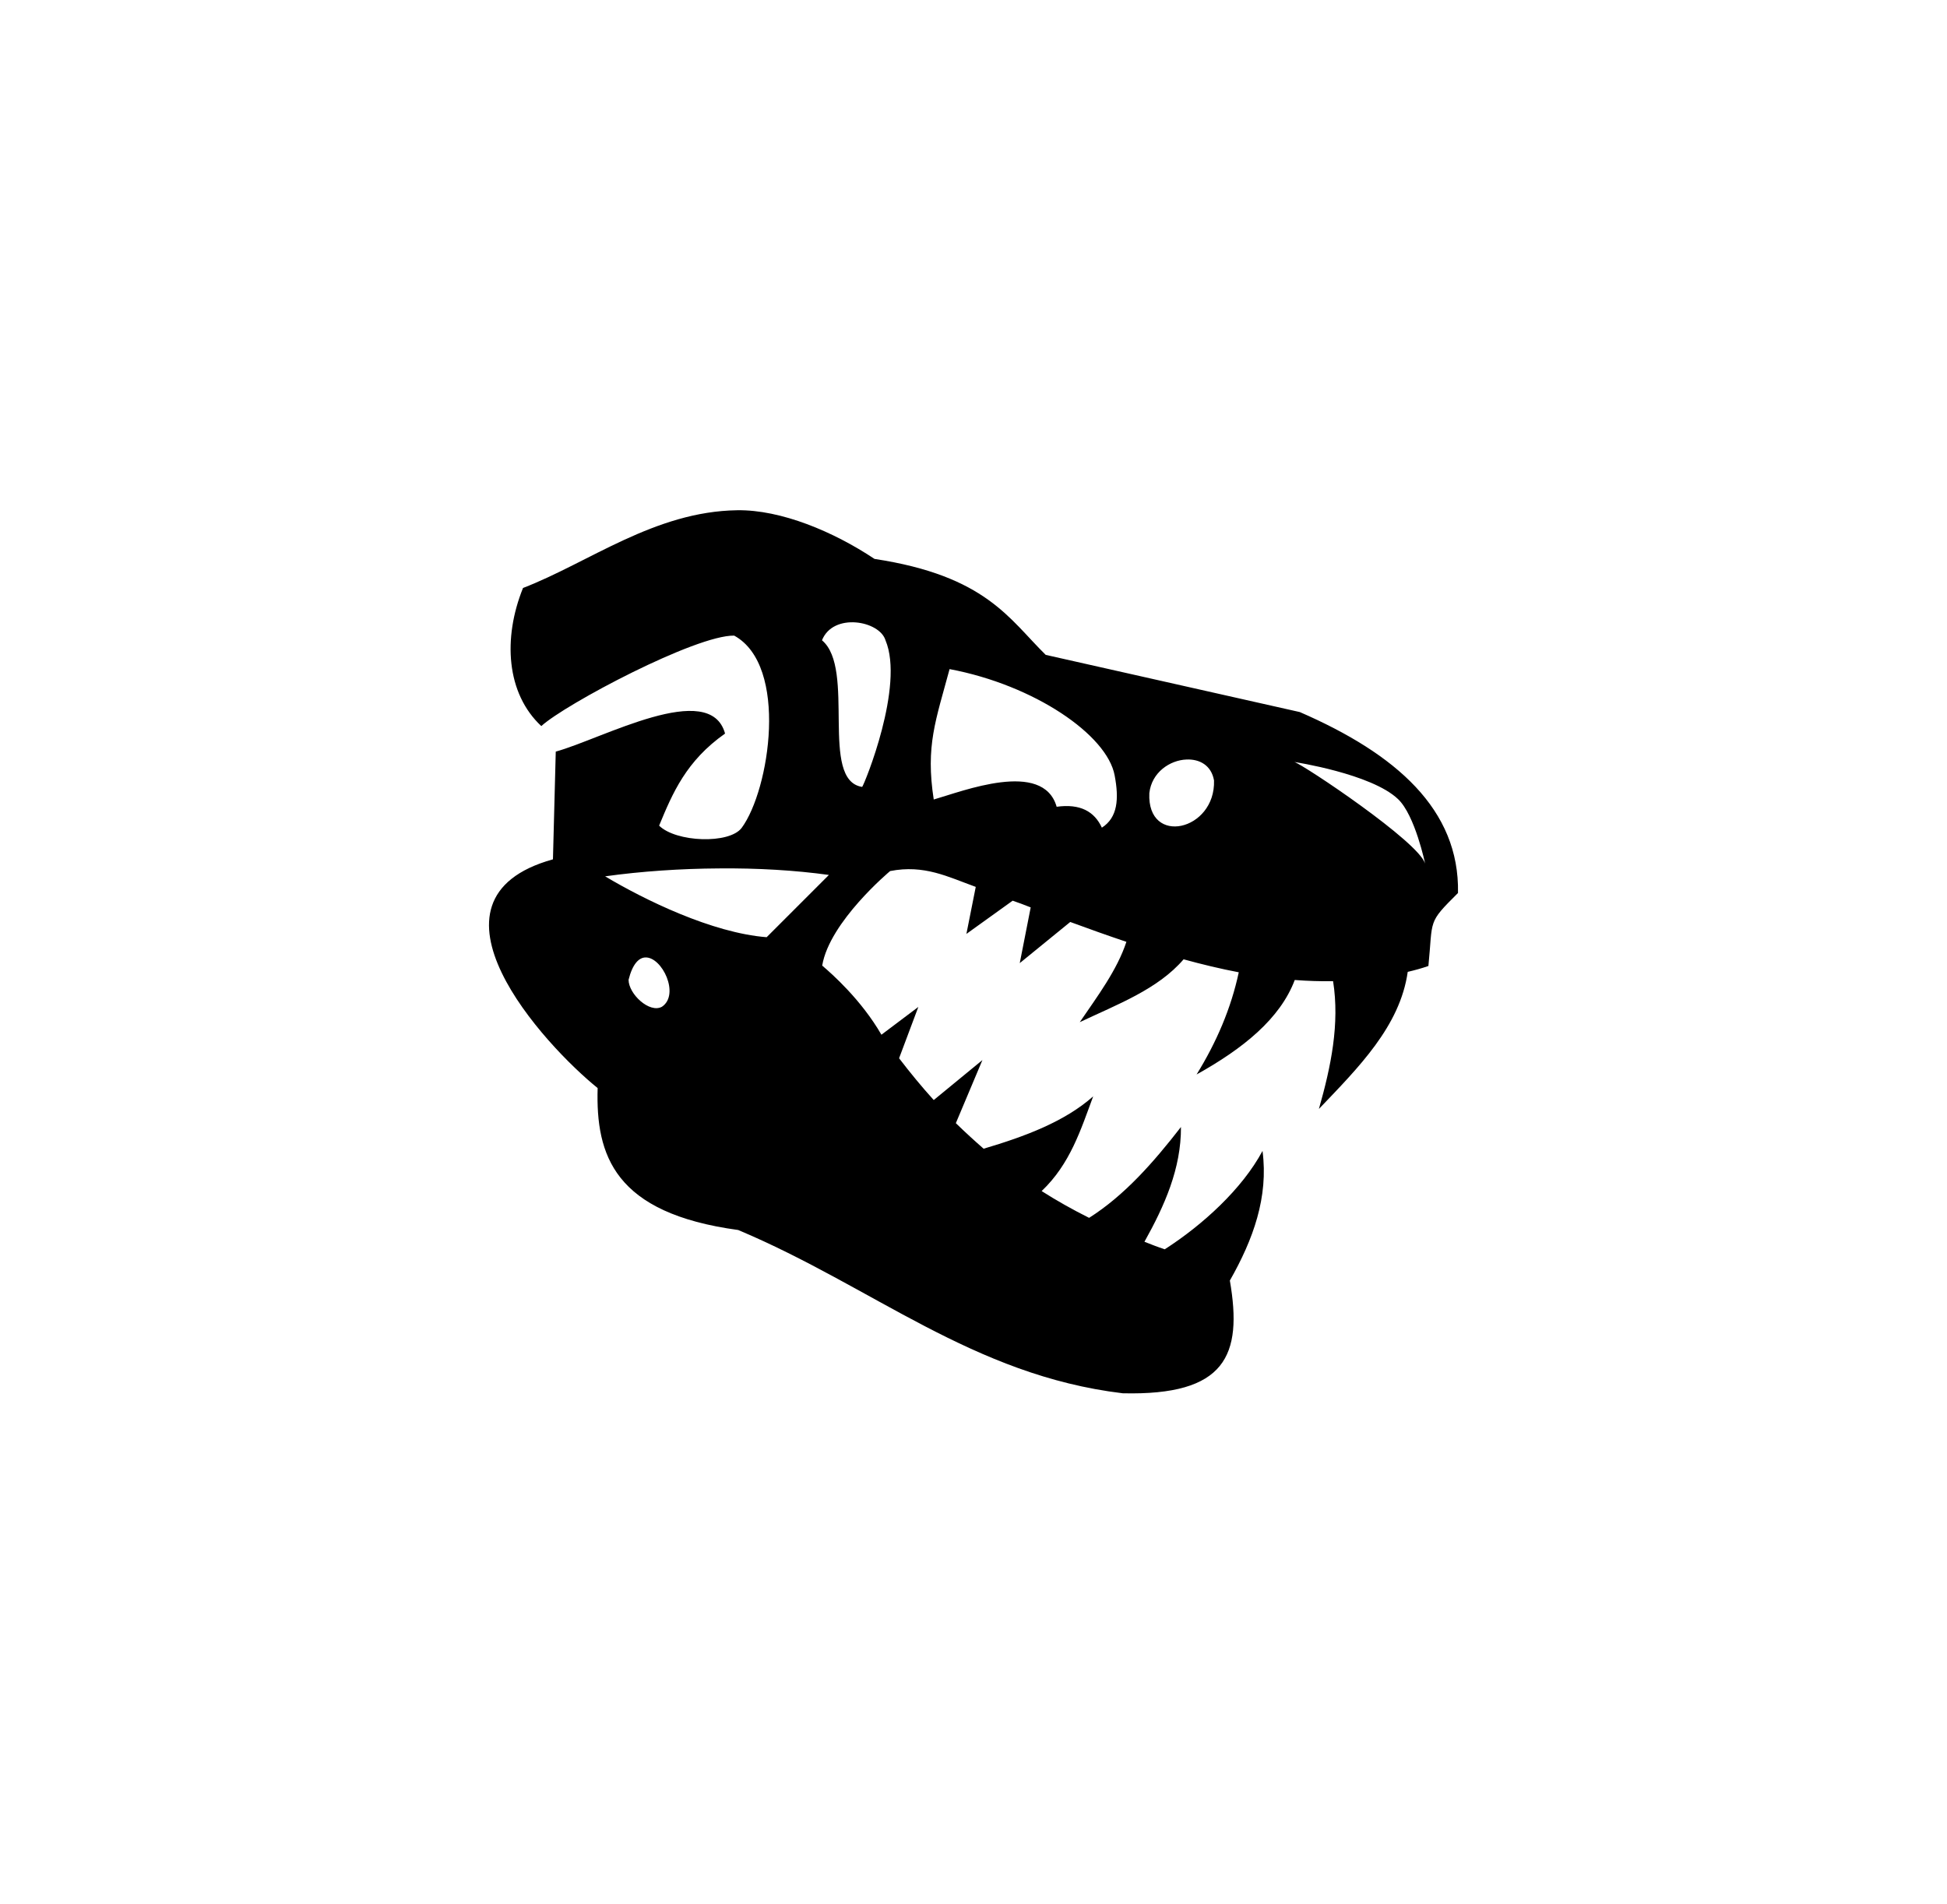
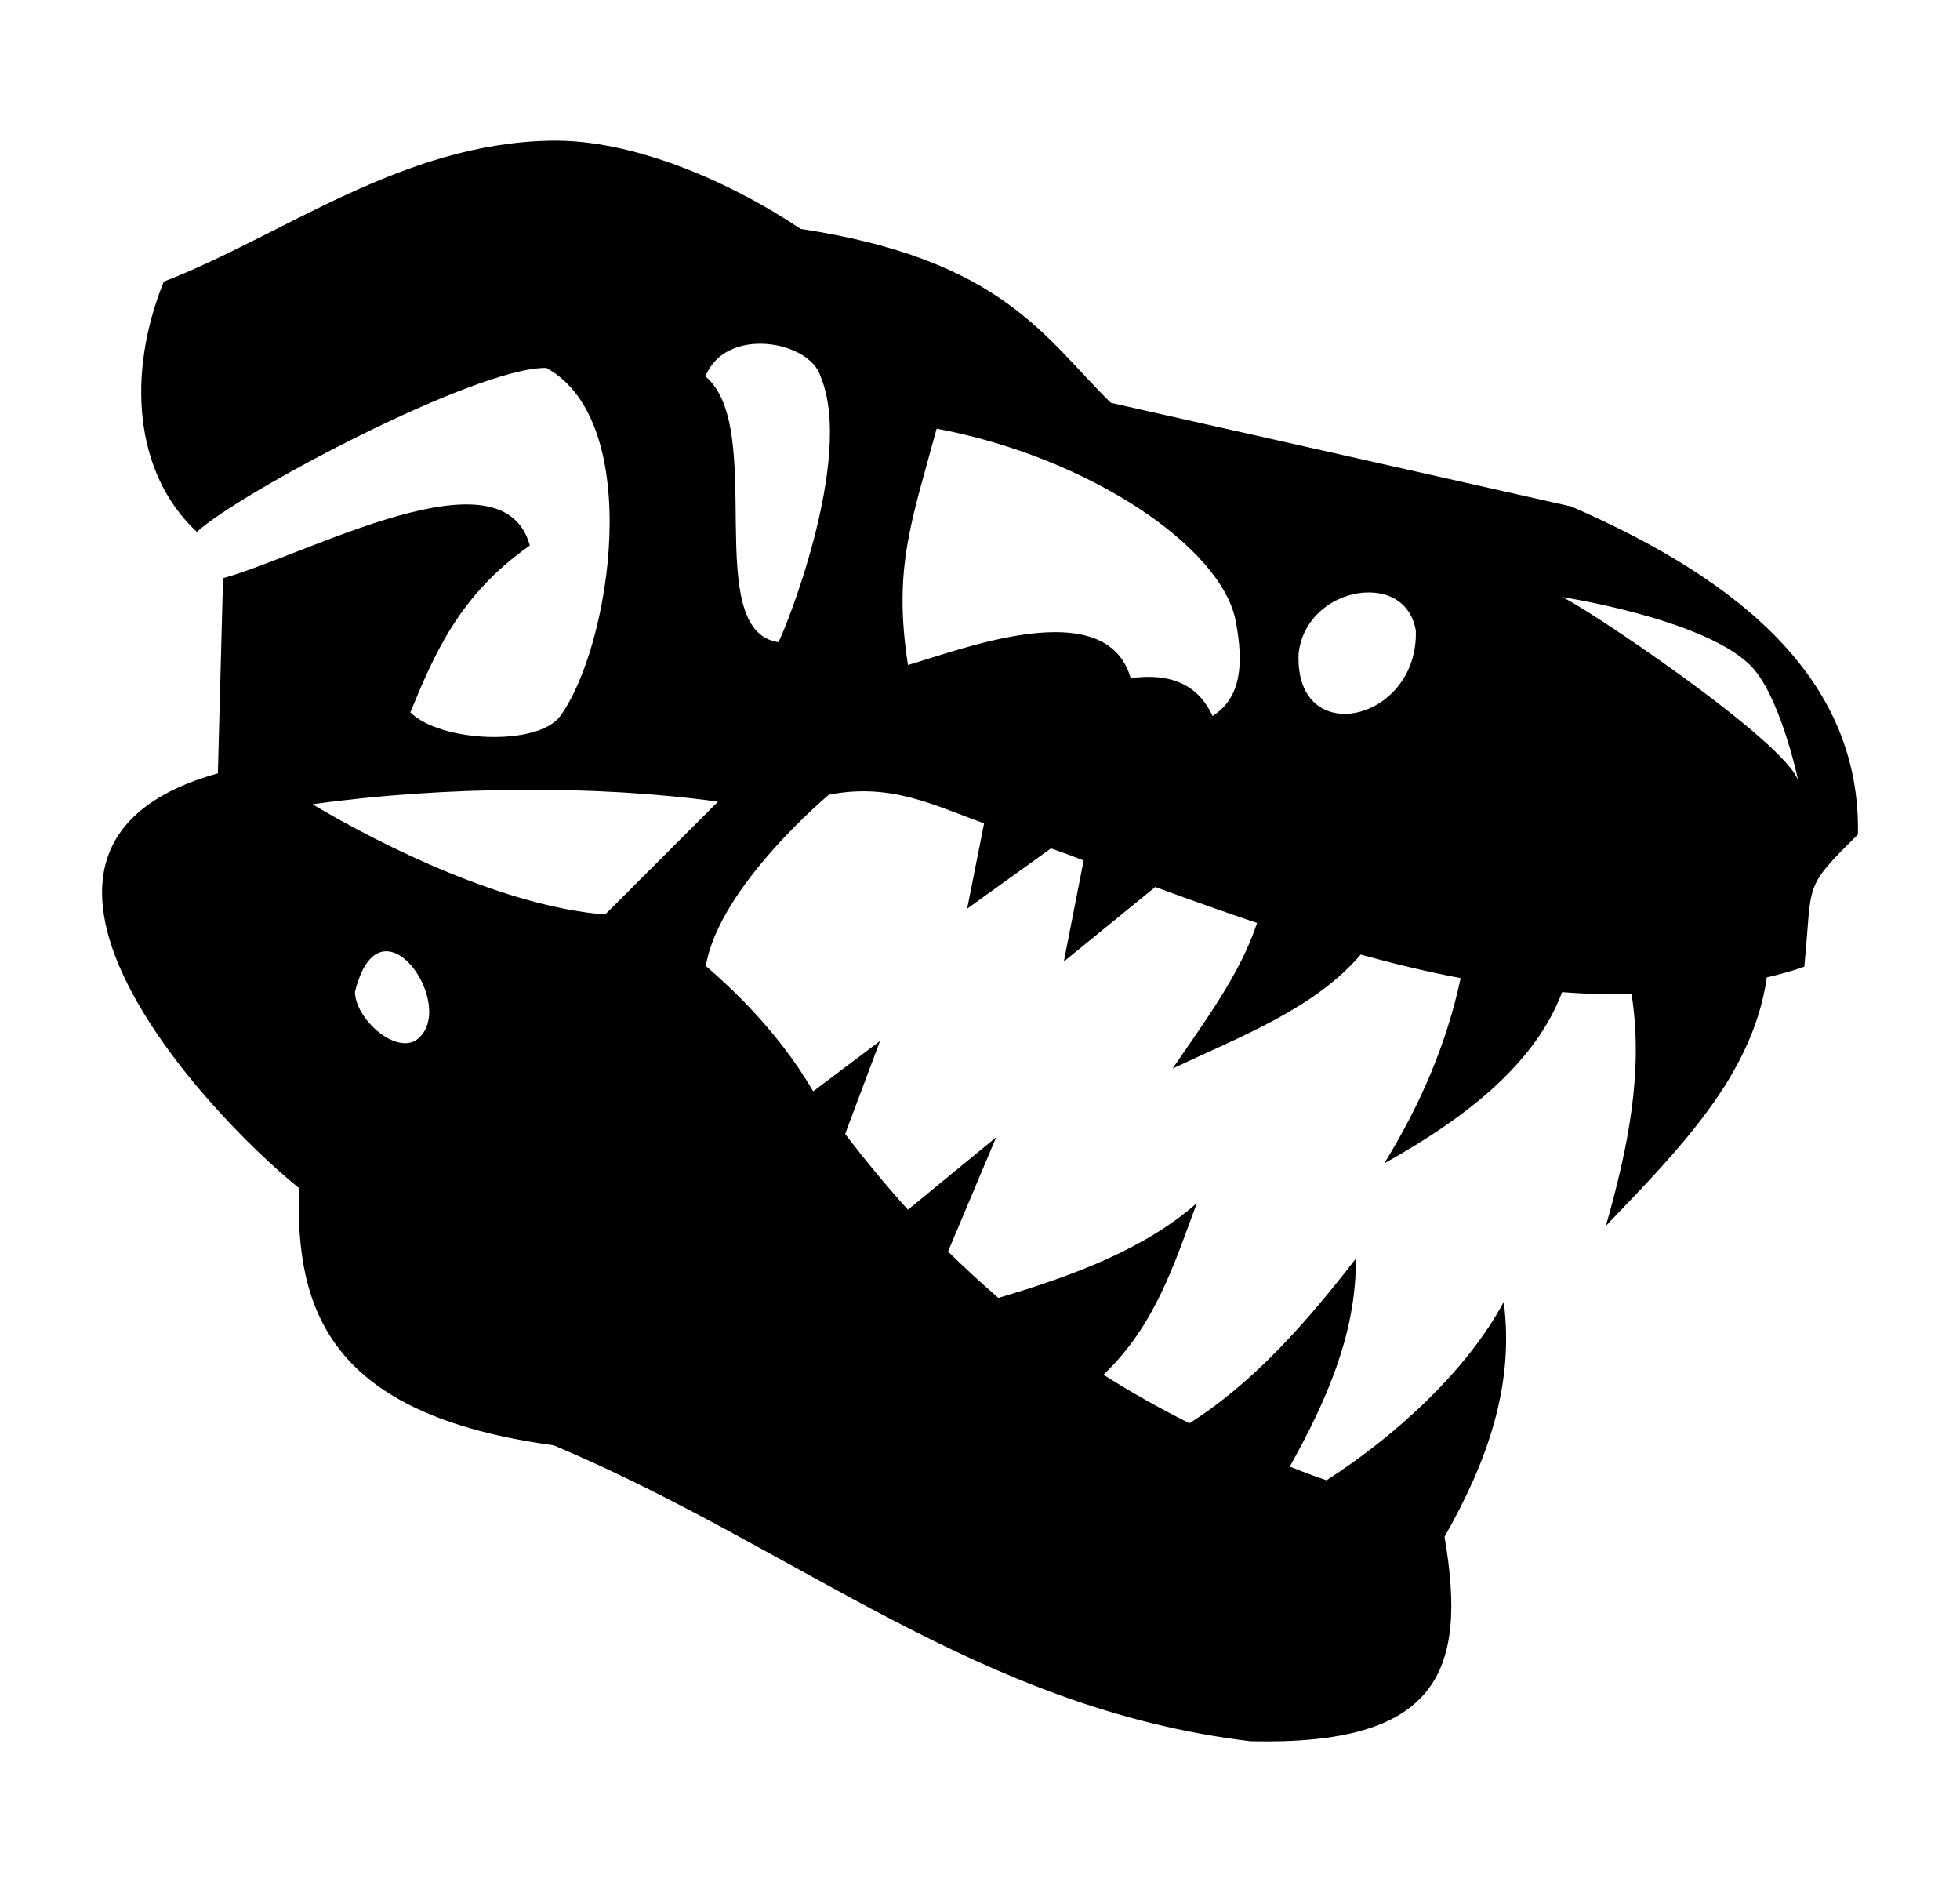
- <svg xmlns="http://www.w3.org/2000/svg" width="45" height="44" viewBox="0 0 45 44" fill="none">
-   <path d="M17.039 11.794C15.13 11.821 13.613 13.003 12.088 13.591C11.619 14.753 11.701 16.028 12.511 16.783C13.063 16.277 16.083 14.676 16.969 14.692C18.234 15.386 17.789 18.259 17.142 19.136C16.856 19.516 15.623 19.469 15.234 19.084C15.544 18.334 15.858 17.589 16.758 16.956C16.411 15.691 13.917 17.078 12.845 17.373L12.78 19.863C9.461 20.786 12.597 24.17 13.813 25.15C13.767 26.706 14.197 28.042 17.062 28.431C20.189 29.748 22.481 31.788 25.95 32.205C28.326 32.261 28.725 31.337 28.425 29.599C28.964 28.652 29.32 27.672 29.18 26.603C28.711 27.48 27.797 28.314 26.92 28.877C26.761 28.825 26.606 28.764 26.451 28.703C26.916 27.869 27.3 27.011 27.295 26.05C26.658 26.87 25.992 27.63 25.172 28.15C24.788 27.958 24.422 27.752 24.075 27.531C24.736 26.903 24.98 26.111 25.266 25.342C24.609 25.924 23.7 26.266 22.734 26.552C22.519 26.364 22.303 26.167 22.092 25.961L22.706 24.503L21.581 25.427C21.309 25.127 21.042 24.803 20.78 24.461L21.225 23.275L20.372 23.917C19.903 23.106 19.228 22.511 19.003 22.319C19.172 21.302 20.573 20.134 20.573 20.134C21.361 19.98 21.905 20.266 22.552 20.5L22.336 21.587L23.405 20.819C23.541 20.866 23.681 20.917 23.822 20.974L23.569 22.262L24.736 21.311C25.167 21.47 25.603 21.625 26.034 21.77C25.819 22.422 25.369 23.022 24.956 23.627C25.828 23.214 26.761 22.867 27.356 22.174C27.783 22.291 28.209 22.394 28.631 22.474C28.453 23.308 28.116 24.091 27.656 24.836C28.734 24.236 29.587 23.547 29.925 22.652C30.225 22.675 30.52 22.684 30.811 22.68C30.966 23.664 30.764 24.648 30.483 25.633C31.401 24.672 32.358 23.72 32.536 22.464C32.695 22.427 32.855 22.384 33.014 22.328C33.122 21.236 32.986 21.349 33.698 20.641C33.736 18.709 32.264 17.425 30.042 16.459L24.169 15.137C23.325 14.309 22.791 13.311 20.212 12.919C19.266 12.289 18.052 11.779 17.039 11.794ZM20.466 14.8C20.911 15.855 19.978 18.128 19.927 18.189C18.933 18.039 19.786 15.456 18.998 14.8C19.256 14.152 20.33 14.346 20.466 14.8ZM21.947 15.466C23.911 15.836 25.589 16.989 25.762 17.922C25.866 18.466 25.833 18.897 25.467 19.131C25.294 18.756 24.966 18.573 24.422 18.648C24.108 17.552 22.242 18.292 21.581 18.48C21.389 17.238 21.628 16.652 21.947 15.466ZM27.422 17.556C27.727 17.542 27.998 17.692 28.059 18.039C28.097 19.206 26.508 19.567 26.564 18.334C26.616 17.852 27.042 17.57 27.422 17.556ZM29.916 17.613C29.916 17.613 31.697 17.884 32.311 18.47C32.705 18.841 32.939 19.966 32.939 19.966C32.803 19.464 30.122 17.674 29.916 17.613ZM16.617 20.073C17.503 20.064 18.38 20.116 19.158 20.224L17.719 21.663C16.458 21.564 14.897 20.8 13.986 20.256C14.826 20.139 15.731 20.078 16.617 20.073ZM14.916 22.131C15.305 22.117 15.717 22.989 15.3 23.27C15.012 23.43 14.528 22.975 14.528 22.647C14.62 22.277 14.768 22.136 14.916 22.131Z" fill="black" />
+ <svg xmlns="http://www.w3.org/2000/svg" width="25" height="24" viewBox="0 0 25 24" fill="none">
+   <path d="M7.039 1.794C5.13 1.821 3.612 3.003 2.089 3.591C1.619 4.753 1.701 6.028 2.511 6.783C3.063 6.277 6.083 4.676 6.969 4.692C8.234 5.386 7.789 8.259 7.142 9.136C6.856 9.516 5.623 9.469 5.234 9.084C5.544 8.334 5.858 7.589 6.758 6.956C6.411 5.691 3.917 7.078 2.845 7.373L2.779 9.862C-0.539 10.786 2.597 14.17 3.813 15.15C3.767 16.706 4.197 18.042 7.062 18.431C10.189 19.748 12.481 21.788 15.95 22.205C18.326 22.261 18.725 21.337 18.425 19.598C18.964 18.651 19.32 17.672 19.18 16.603C18.711 17.48 17.797 18.314 16.92 18.877C16.761 18.825 16.606 18.764 16.451 18.703C16.916 17.869 17.3 17.011 17.295 16.05C16.658 16.87 15.992 17.63 15.172 18.15C14.787 17.958 14.422 17.752 14.075 17.531C14.736 16.903 14.98 16.111 15.266 15.342C14.609 15.923 13.7 16.266 12.734 16.552C12.519 16.364 12.303 16.167 12.092 15.961L12.706 14.503L11.581 15.427C11.309 15.127 11.042 14.803 10.78 14.461L11.225 13.275L10.372 13.917C9.903 13.106 9.228 12.511 9.003 12.319C9.172 11.302 10.573 10.134 10.573 10.134C11.361 9.98 11.905 10.266 12.552 10.5L12.336 11.588L13.405 10.819C13.541 10.866 13.681 10.917 13.822 10.973L13.569 12.262L14.736 11.311C15.167 11.47 15.603 11.625 16.034 11.77C15.819 12.422 15.369 13.022 14.956 13.627C15.828 13.214 16.761 12.867 17.356 12.173C17.783 12.291 18.209 12.394 18.631 12.473C18.453 13.308 18.116 14.091 17.656 14.836C18.734 14.236 19.587 13.547 19.925 12.652C20.225 12.675 20.52 12.684 20.811 12.68C20.966 13.664 20.764 14.648 20.483 15.633C21.401 14.672 22.358 13.72 22.536 12.464C22.695 12.427 22.855 12.384 23.014 12.328C23.122 11.236 22.986 11.348 23.698 10.641C23.736 8.709 22.264 7.425 20.042 6.459L14.169 5.137C13.325 4.309 12.791 3.311 10.213 2.919C9.266 2.288 8.052 1.779 7.039 1.794ZM10.466 4.8C10.911 5.855 9.978 8.128 9.927 8.189C8.933 8.039 9.786 5.456 8.998 4.8C9.256 4.152 10.33 4.346 10.466 4.8ZM11.947 5.466C13.911 5.836 15.589 6.989 15.762 7.922C15.866 8.466 15.833 8.897 15.467 9.131C15.294 8.756 14.966 8.573 14.422 8.648C14.108 7.552 12.242 8.292 11.581 8.48C11.389 7.237 11.628 6.652 11.947 5.466ZM17.422 7.556C17.727 7.542 17.998 7.692 18.059 8.039C18.097 9.206 16.508 9.567 16.564 8.334C16.616 7.852 17.042 7.57 17.422 7.556ZM19.916 7.612C19.916 7.612 21.697 7.884 22.311 8.47C22.705 8.841 22.939 9.966 22.939 9.966C22.803 9.464 20.122 7.673 19.916 7.612ZM6.617 10.073C7.503 10.064 8.38 10.116 9.158 10.223L7.719 11.662C6.458 11.564 4.897 10.8 3.986 10.256C4.826 10.139 5.731 10.078 6.617 10.073ZM4.917 12.131C5.305 12.117 5.717 12.989 5.3 13.27C5.012 13.43 4.528 12.975 4.528 12.647C4.62 12.277 4.768 12.136 4.917 12.131Z" fill="black" />
</svg>
